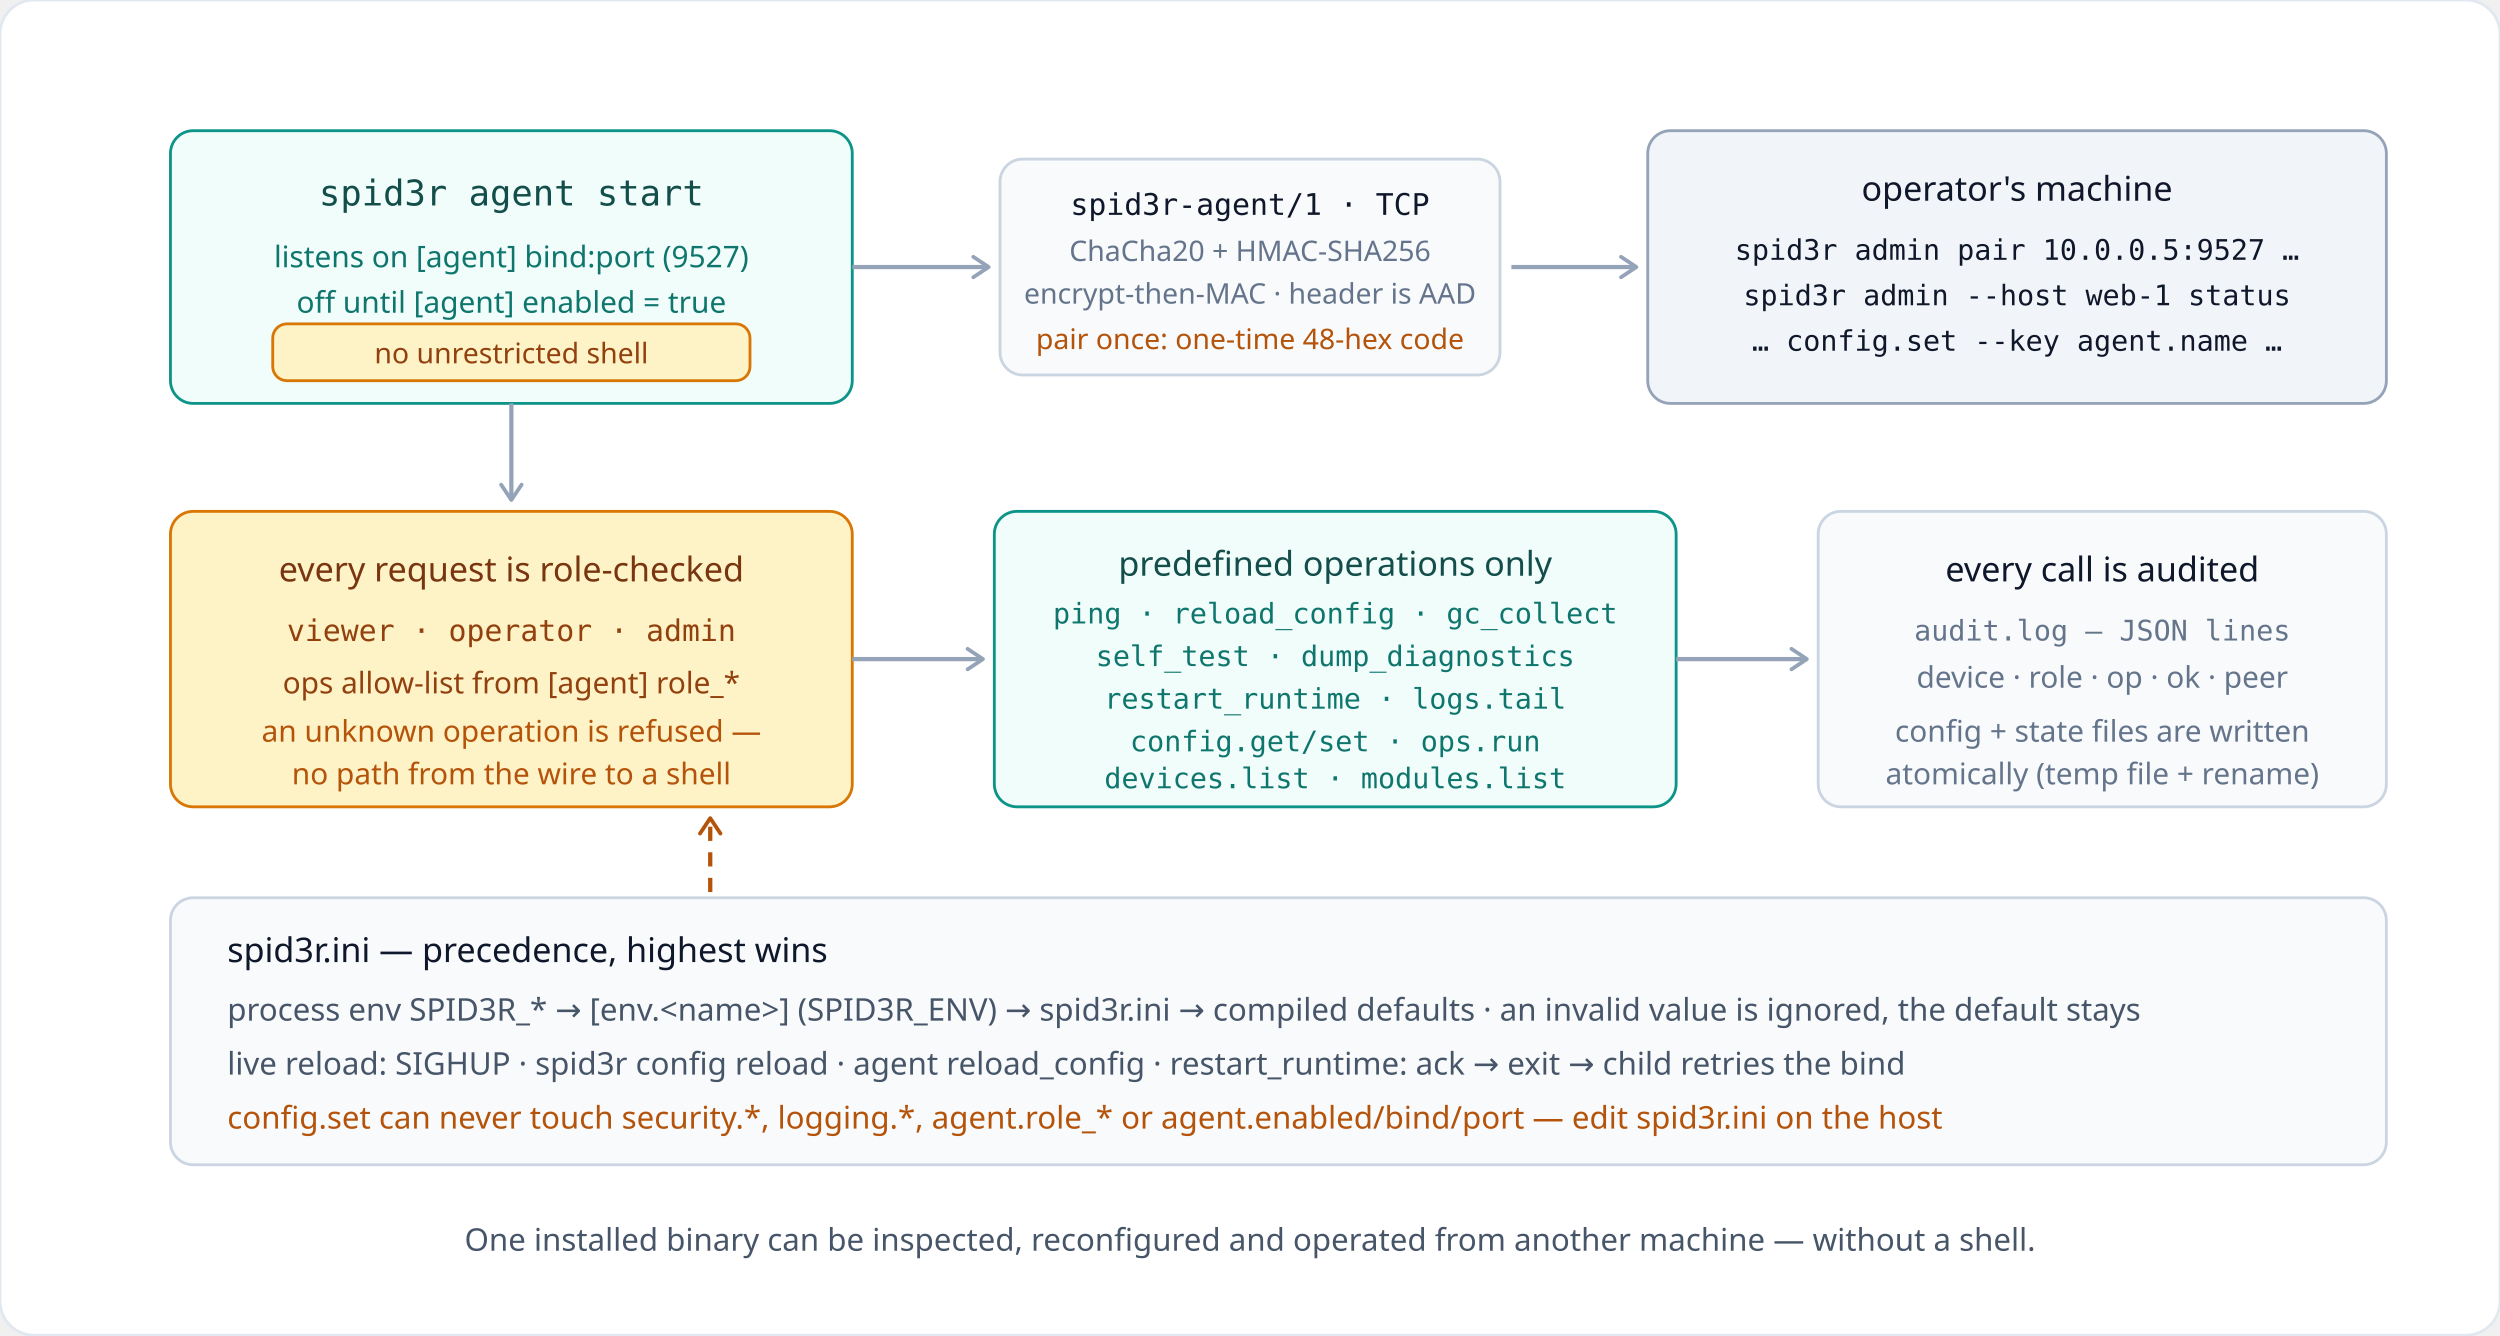
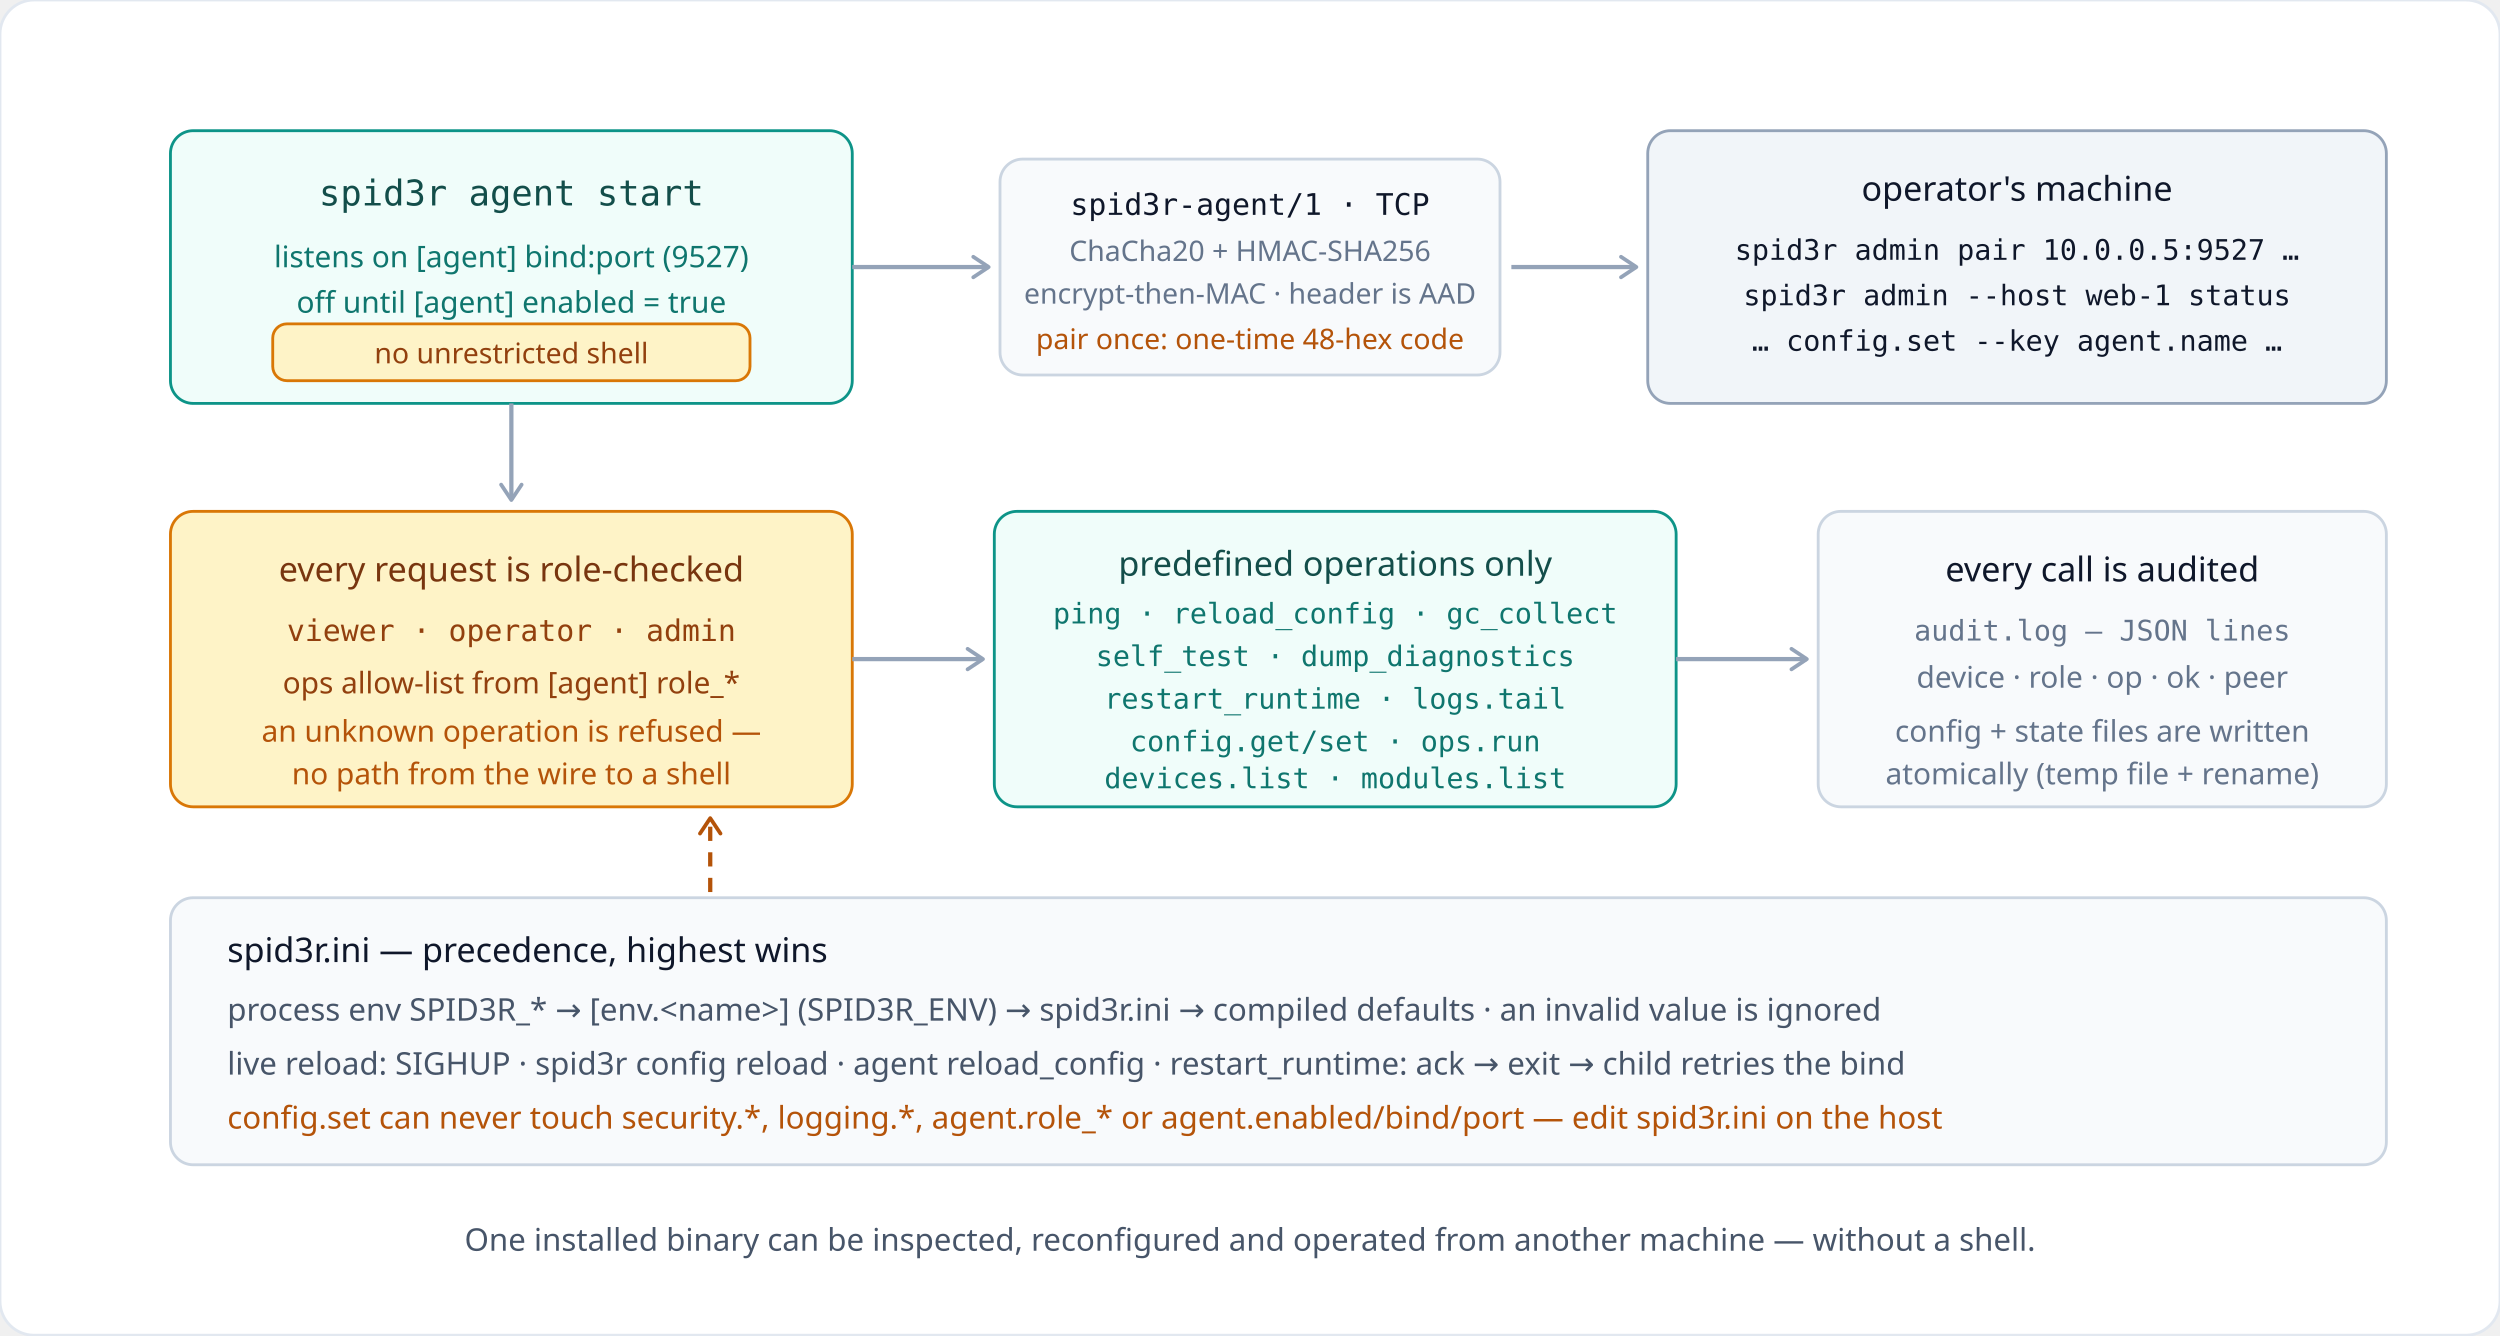
<svg xmlns="http://www.w3.org/2000/svg" viewBox="0 0 880 470" width="880" height="470" role="img">
  <defs>
    <marker id="ra" viewBox="0 0 10 10" refX="8" refY="5" markerWidth="6" markerHeight="6" orient="auto-start-reverse">
      <path d="M2 1L8 5L2 9" fill="none" stroke="#94A3B8" stroke-width="1.5" stroke-linecap="round" stroke-linejoin="round" />
    </marker>
    <marker id="rr" viewBox="0 0 10 10" refX="8" refY="5" markerWidth="6" markerHeight="6" orient="auto-start-reverse">
      <path d="M2 1L8 5L2 9" fill="none" stroke="#B45309" stroke-width="1.5" stroke-linecap="round" stroke-linejoin="round" />
    </marker>
  </defs>
  <rect x="0" y="0" width="880" height="470" rx="12" fill="#FFFFFF" stroke="#E2E8F0" stroke-width="1" />
  <rect x="60" y="46" width="240" height="96" rx="8" fill="#F0FDFA" stroke="#0D9488" stroke-width="1" />
  <text x="180" y="68" text-anchor="middle" dominant-baseline="central" font-family="ui-monospace, SFMono-Regular, Menlo, Consolas, monospace" font-size="12.5" fill="#134E4A">spid3r agent start</text>
  <text x="180" y="90" text-anchor="middle" dominant-baseline="central" font-family="ui-sans-serif, system-ui, sans-serif" font-size="10.5" fill="#0F766E">listens on [agent] bind:port (9527)</text>
  <text x="180" y="106" text-anchor="middle" dominant-baseline="central" font-family="ui-sans-serif, system-ui, sans-serif" font-size="10.5" fill="#0F766E">off until [agent] enabled = true</text>
  <rect x="96" y="114" width="168" height="20" rx="5" fill="#FEF3C7" stroke="#D97706" stroke-width="1" />
  <text x="180" y="124" text-anchor="middle" dominant-baseline="central" font-family="ui-sans-serif, system-ui, sans-serif" font-size="10" fill="#92400E">no unrestricted shell</text>
  <rect x="352" y="56" width="176" height="76" rx="8" fill="#F8FAFC" stroke="#CBD5E1" stroke-width="1" />
  <text x="440" y="72" text-anchor="middle" dominant-baseline="central" font-family="ui-monospace, SFMono-Regular, Menlo, Consolas, monospace" font-size="10.5" fill="#0F172A">spid3r-agent/1 · TCP</text>
  <text x="440" y="88" text-anchor="middle" dominant-baseline="central" font-family="ui-sans-serif, system-ui, sans-serif" font-size="10" fill="#64748B">ChaCha20 + HMAC-SHA256</text>
  <text x="440" y="103" text-anchor="middle" dominant-baseline="central" font-family="ui-sans-serif, system-ui, sans-serif" font-size="10" fill="#64748B">encrypt-then-MAC · header is AAD</text>
  <text x="440" y="119" text-anchor="middle" dominant-baseline="central" font-family="ui-sans-serif, system-ui, sans-serif" font-size="10" fill="#B45309">pair once: one-time 48-hex code</text>
  <rect x="580" y="46" width="260" height="96" rx="8" fill="#F1F5F9" stroke="#94A3B8" stroke-width="1" />
  <text x="710" y="66" text-anchor="middle" dominant-baseline="central" font-family="ui-sans-serif, system-ui, sans-serif" font-size="12" font-weight="500" fill="#0F172A">operator's machine</text>
  <text x="710" y="88" text-anchor="middle" dominant-baseline="central" font-family="ui-monospace, SFMono-Regular, Menlo, Consolas, monospace" font-size="10" fill="#0F172A">spid3r admin pair 10.0.0.5:9527 …</text>
  <text x="710" y="104" text-anchor="middle" dominant-baseline="central" font-family="ui-monospace, SFMono-Regular, Menlo, Consolas, monospace" font-size="10" fill="#0F172A">spid3r admin --host web-1 status</text>
  <text x="710" y="120" text-anchor="middle" dominant-baseline="central" font-family="ui-monospace, SFMono-Regular, Menlo, Consolas, monospace" font-size="10" fill="#0F172A">… config.set --key agent.name …</text>
  <path d="M300 94 L348 94" fill="none" stroke="#94A3B8" stroke-width="1.5" marker-end="url(#ra)" />
  <path d="M532 94 L576 94" fill="none" stroke="#94A3B8" stroke-width="1.5" marker-end="url(#ra)" />
  <path d="M180 142 L180 176" fill="none" stroke="#94A3B8" stroke-width="1.5" marker-end="url(#ra)" />
  <rect x="60" y="180" width="240" height="104" rx="8" fill="#FEF3C7" stroke="#D97706" stroke-width="1" />
  <text x="180" y="200" text-anchor="middle" dominant-baseline="central" font-family="ui-sans-serif, system-ui, sans-serif" font-size="12" font-weight="500" fill="#78350F">every request is role-checked</text>
  <text x="180" y="222" text-anchor="middle" dominant-baseline="central" font-family="ui-monospace, SFMono-Regular, Menlo, Consolas, monospace" font-size="10.5" fill="#92400E">viewer · operator · admin</text>
  <text x="180" y="240" text-anchor="middle" dominant-baseline="central" font-family="ui-sans-serif, system-ui, sans-serif" font-size="10.5" fill="#92400E">ops allow-list from [agent] role_*</text>
  <text x="180" y="257" text-anchor="middle" dominant-baseline="central" font-family="ui-sans-serif, system-ui, sans-serif" font-size="10.5" fill="#B45309">an unknown operation is refused —</text>
  <text x="180" y="272" text-anchor="middle" dominant-baseline="central" font-family="ui-sans-serif, system-ui, sans-serif" font-size="10.5" fill="#B45309">no path from the wire to a shell</text>
  <path d="M300 232 L346 232" fill="none" stroke="#94A3B8" stroke-width="1.5" marker-end="url(#ra)" />
  <rect x="350" y="180" width="240" height="104" rx="8" fill="#F0FDFA" stroke="#0D9488" stroke-width="1" />
  <text x="470" y="198" text-anchor="middle" dominant-baseline="central" font-family="ui-sans-serif, system-ui, sans-serif" font-size="12" font-weight="500" fill="#134E4A">predefined operations only</text>
  <text x="470" y="216" text-anchor="middle" dominant-baseline="central" font-family="ui-monospace, SFMono-Regular, Menlo, Consolas, monospace" font-size="10" fill="#0F766E">ping · reload_config · gc_collect</text>
  <text x="470" y="231" text-anchor="middle" dominant-baseline="central" font-family="ui-monospace, SFMono-Regular, Menlo, Consolas, monospace" font-size="10" fill="#0F766E">self_test · dump_diagnostics</text>
  <text x="470" y="246" text-anchor="middle" dominant-baseline="central" font-family="ui-monospace, SFMono-Regular, Menlo, Consolas, monospace" font-size="10" fill="#0F766E">restart_runtime · logs.tail</text>
  <text x="470" y="261" text-anchor="middle" dominant-baseline="central" font-family="ui-monospace, SFMono-Regular, Menlo, Consolas, monospace" font-size="10" fill="#0F766E">config.get/set · ops.run</text>
  <text x="470" y="274" text-anchor="middle" dominant-baseline="central" font-family="ui-monospace, SFMono-Regular, Menlo, Consolas, monospace" font-size="10" fill="#0F766E">devices.list · modules.list</text>
  <path d="M590 232 L636 232" fill="none" stroke="#94A3B8" stroke-width="1.5" marker-end="url(#ra)" />
  <rect x="640" y="180" width="200" height="104" rx="8" fill="#F8FAFC" stroke="#CBD5E1" stroke-width="1" />
  <text x="740" y="200" text-anchor="middle" dominant-baseline="central" font-family="ui-sans-serif, system-ui, sans-serif" font-size="12" font-weight="500" fill="#0F172A">every call is audited</text>
  <text x="740" y="222" text-anchor="middle" dominant-baseline="central" font-family="ui-monospace, SFMono-Regular, Menlo, Consolas, monospace" font-size="10" fill="#64748B">audit.log — JSON lines</text>
  <text x="740" y="238" text-anchor="middle" dominant-baseline="central" font-family="ui-sans-serif, system-ui, sans-serif" font-size="10.5" fill="#64748B">device · role · op · ok · peer</text>
  <text x="740" y="257" text-anchor="middle" dominant-baseline="central" font-family="ui-sans-serif, system-ui, sans-serif" font-size="10.5" fill="#64748B">config + state files are written</text>
  <text x="740" y="272" text-anchor="middle" dominant-baseline="central" font-family="ui-sans-serif, system-ui, sans-serif" font-size="10.5" fill="#64748B">atomically (temp file + rename)</text>
  <rect x="60" y="316" width="780" height="94" rx="8" fill="#F8FAFC" stroke="#CBD5E1" stroke-width="1" />
  <text x="80" y="334" dominant-baseline="central" font-family="ui-sans-serif, system-ui, sans-serif" font-size="12" font-weight="500" fill="#0F172A">spid3r.ini — precedence, highest wins</text>
-   <text x="80" y="355" dominant-baseline="central" font-family="ui-sans-serif, system-ui, sans-serif" font-size="11" fill="#475569">process env SPID3R_* → [env.&lt;name&gt;] (SPID3R_ENV) → spid3r.ini → compiled defaults · an invalid value is ignored, the default stays</text>
+   <text x="80" y="355" dominant-baseline="central" font-family="ui-sans-serif, system-ui, sans-serif" font-size="11" fill="#475569">process env SPID3R_* → [env.&lt;name&gt;] (SPID3R_ENV) → spid3r.ini → compiled defaults · an invalid value is ignored</text>
  <text x="80" y="374" dominant-baseline="central" font-family="ui-sans-serif, system-ui, sans-serif" font-size="11" fill="#475569">live reload: SIGHUP · spid3r config reload · agent reload_config · restart_runtime: ack → exit → child retries the bind</text>
  <text x="80" y="393" dominant-baseline="central" font-family="ui-sans-serif, system-ui, sans-serif" font-size="11" fill="#B45309">config.set can never touch security.*, logging.*, agent.role_* or agent.enabled/bind/port — edit spid3r.ini on the host</text>
  <path d="M250 314 L250 288" fill="none" stroke="#B45309" stroke-width="1.5" stroke-dasharray="5 4" marker-end="url(#rr)" />
  <text x="440" y="436" text-anchor="middle" dominant-baseline="central" font-family="ui-sans-serif, system-ui, sans-serif" font-size="11" fill="#475569">One installed binary can be inspected, reconfigured and operated from another machine — without a shell.</text>
</svg>
